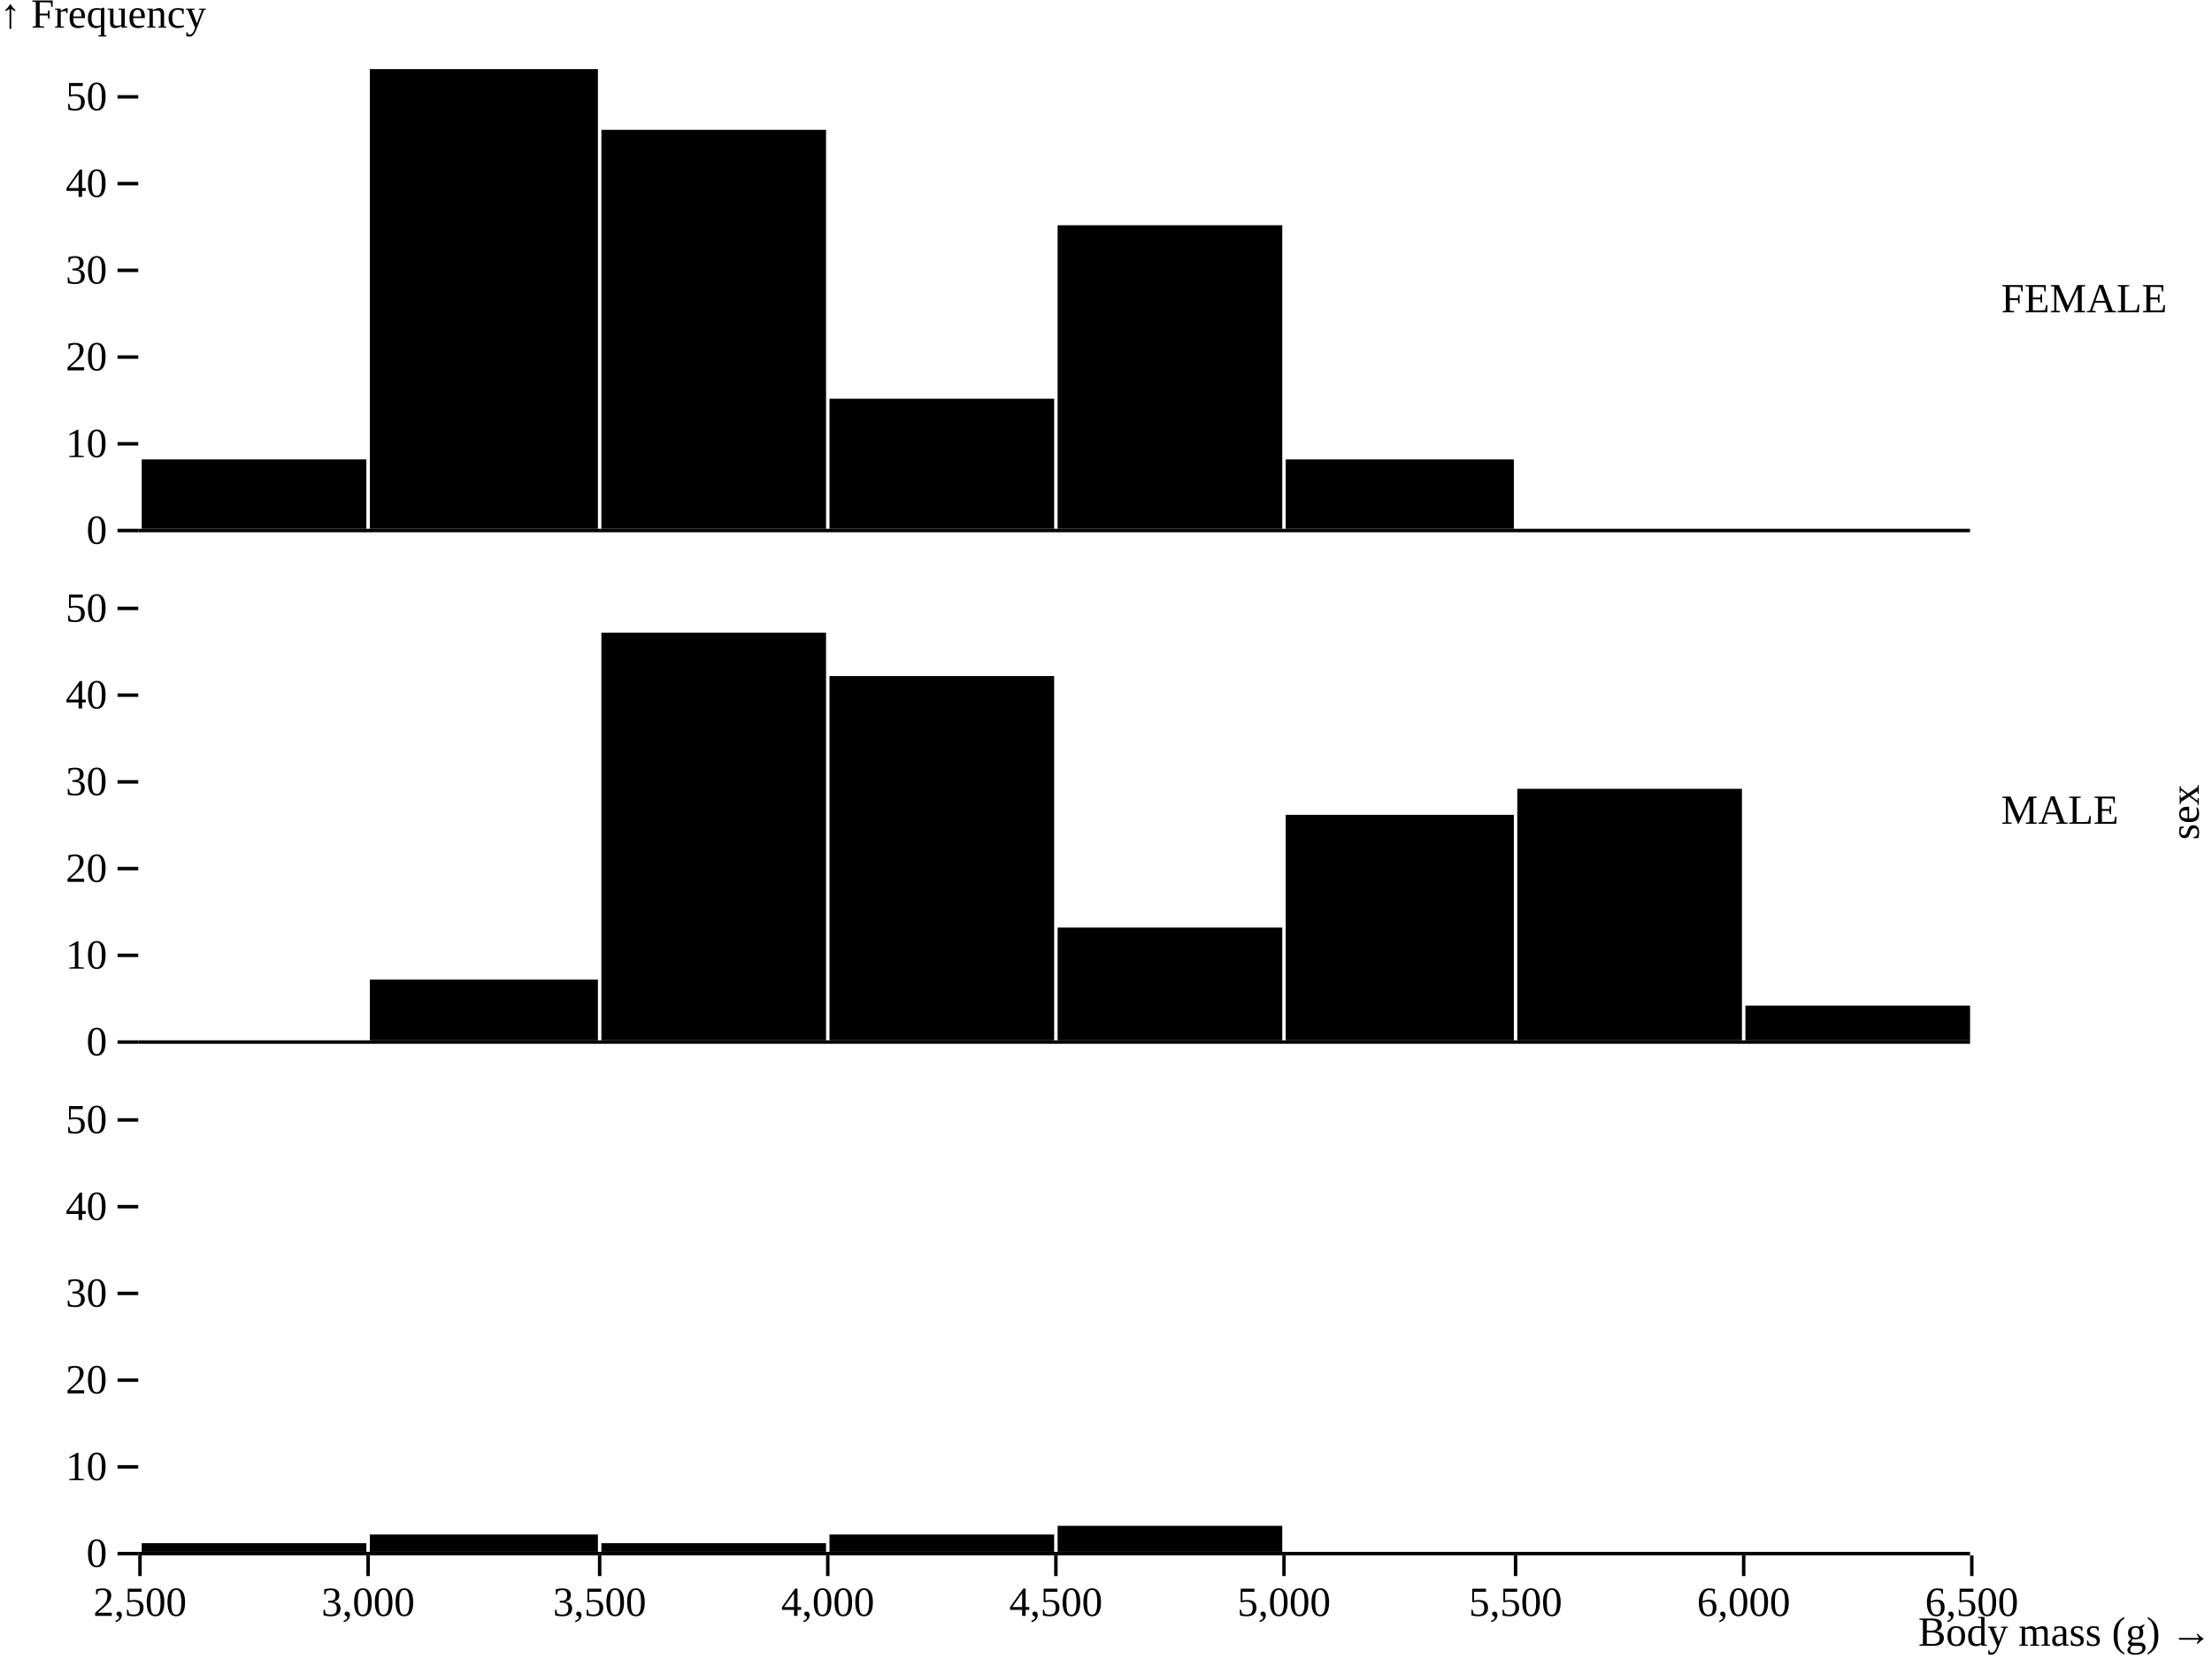
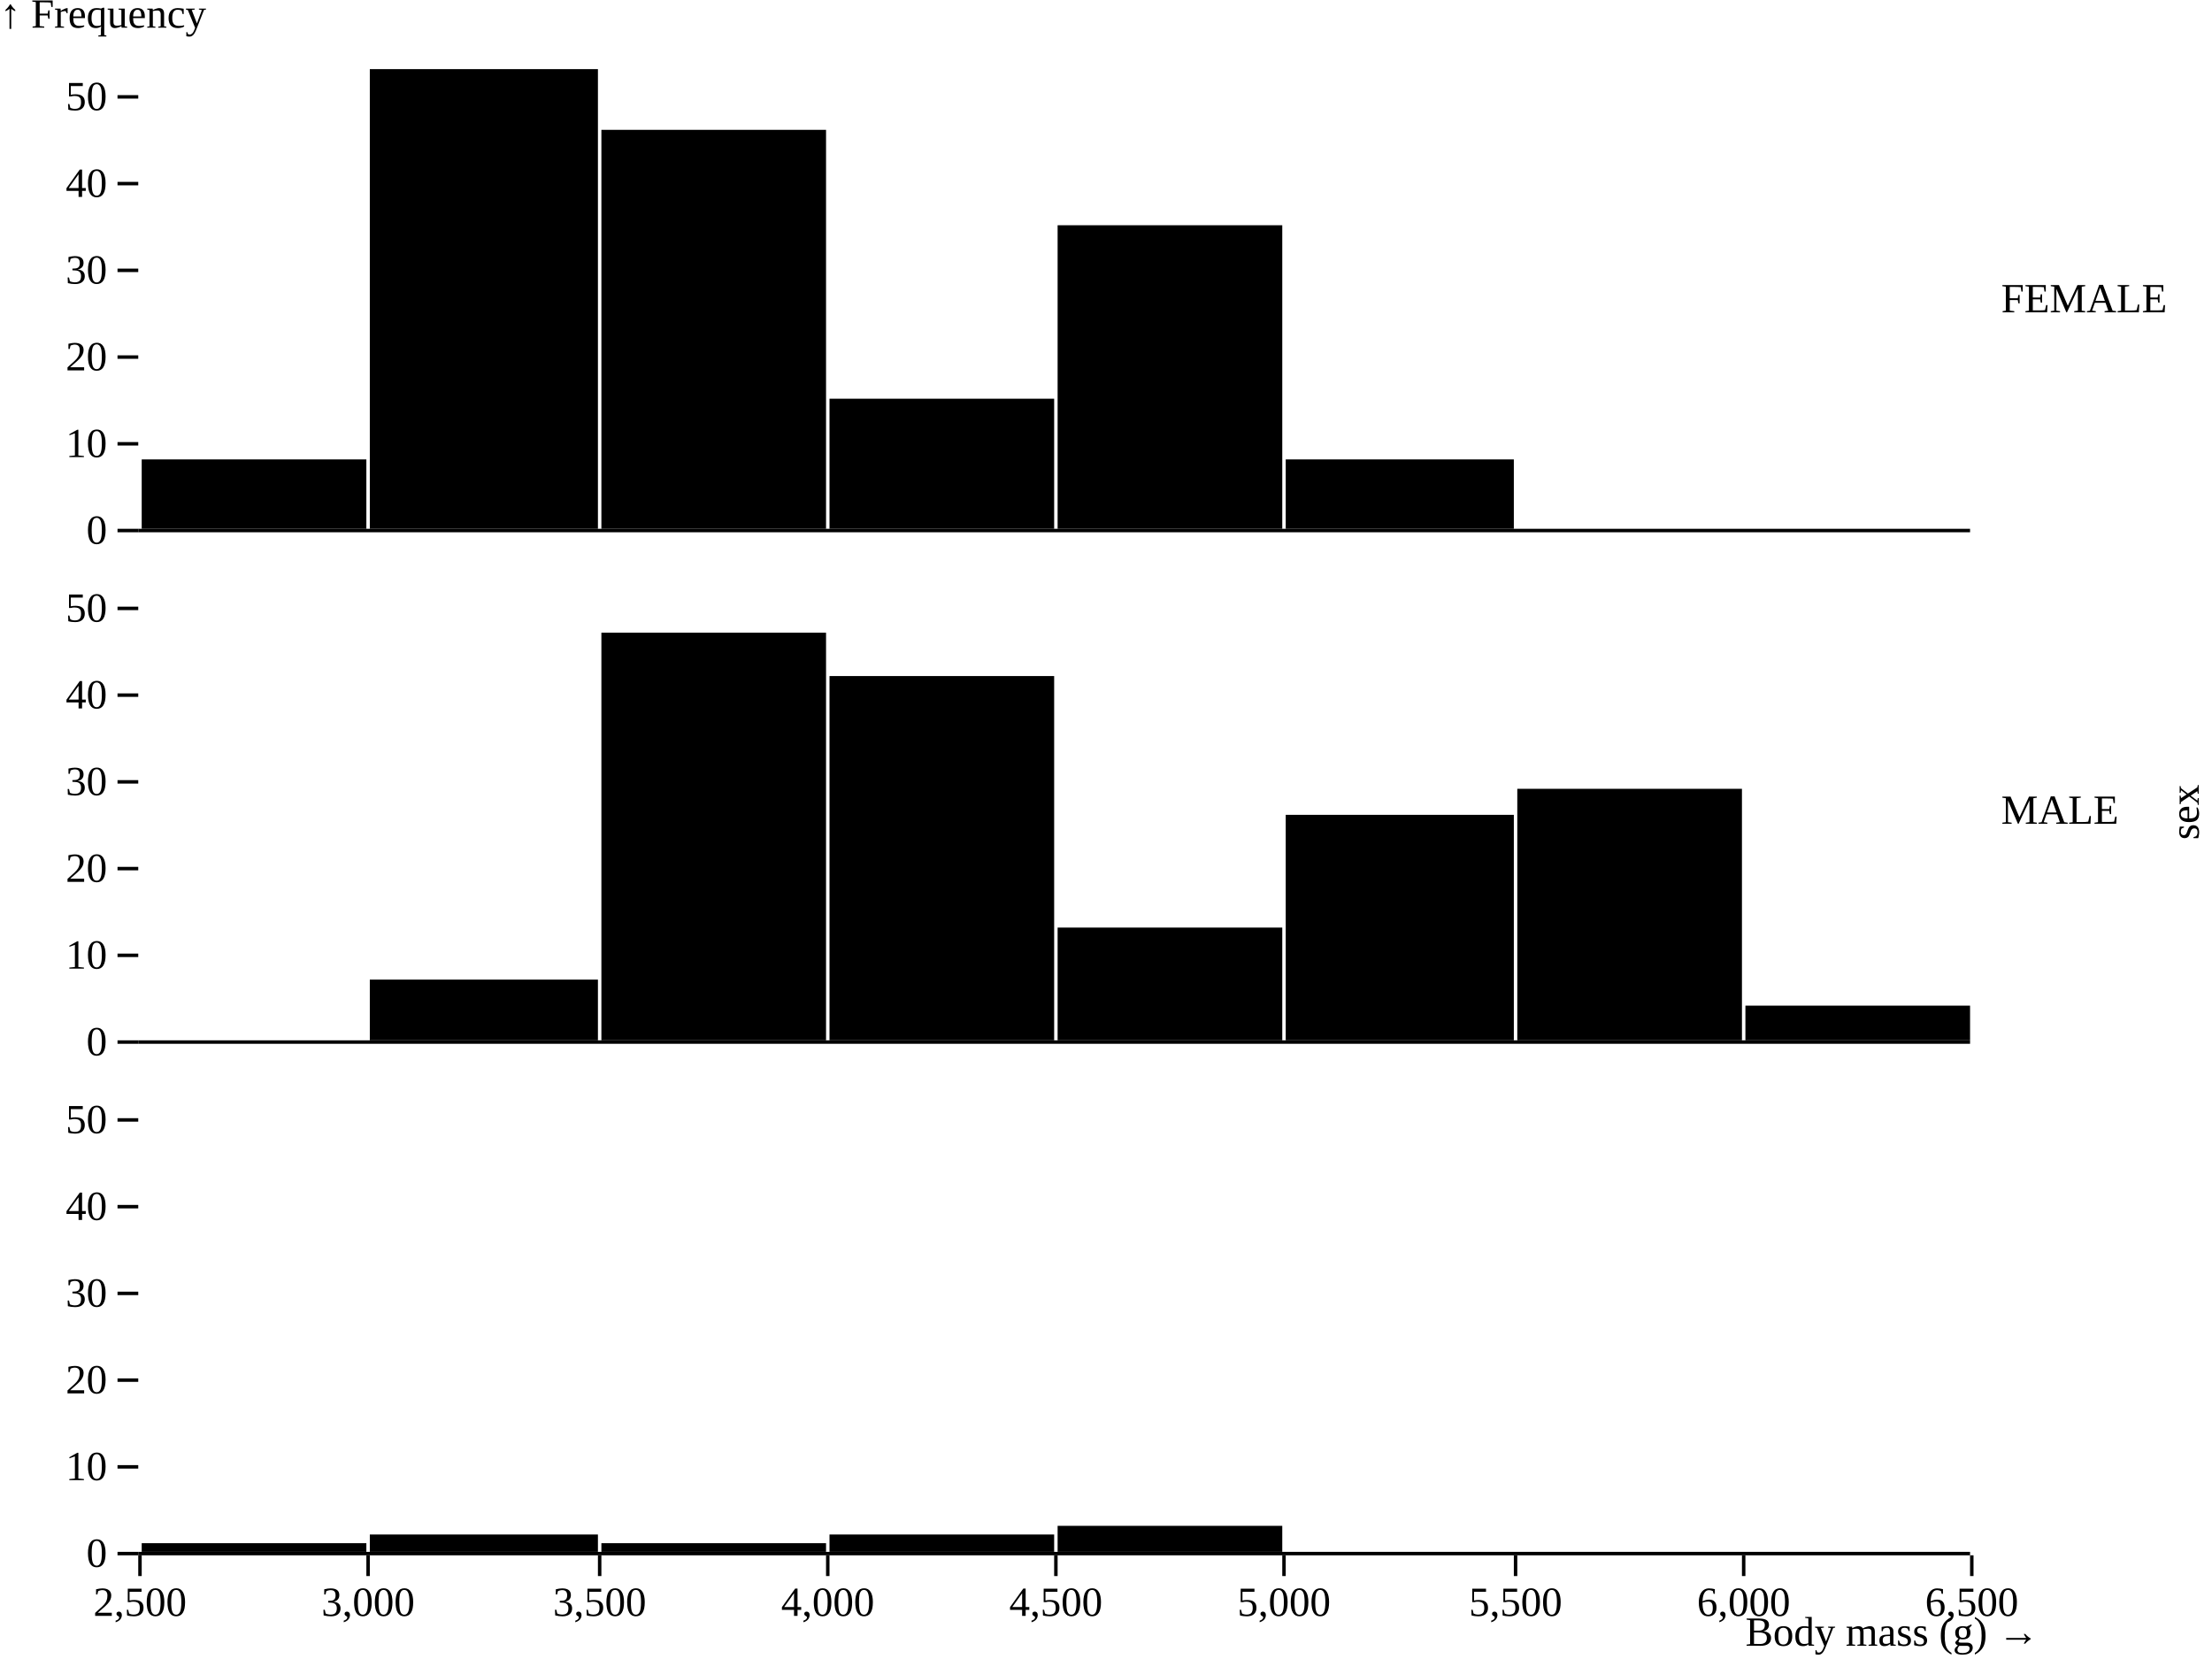
<svg xmlns="http://www.w3.org/2000/svg" class="plot" fill="currentColor" text-anchor="middle" width="640" height="480" viewBox="0 0 640 480">
  <g transform="translate(570,0)" fill="none" text-anchor="start">
    <g class="tick" opacity="1" transform="translate(0,86.5)">
      <line stroke="currentColor" x2="0" />
      <text fill="currentColor" x="9" dy="0.32em">FEMALE</text>
    </g>
    <g class="tick" opacity="1" transform="translate(0,234.5)">
      <line stroke="currentColor" x2="0" />
      <text fill="currentColor" x="9" dy="0.32em">MALE</text>
    </g>
    <g class="tick" opacity="1" transform="translate(0,382.5)">
      <line stroke="currentColor" x2="0" />
      <text fill="currentColor" x="9" dy="0.32em" />
    </g>
    <text fill="currentColor" transform="translate(70,235) rotate(-90)" dy="-0.32em" text-anchor="middle">sex</text>
  </g>
  <g transform="translate(0,450)" fill="none" text-anchor="middle">
    <g class="tick" opacity="1" transform="translate(40.5,0)">
      <line stroke="currentColor" y2="6" />
      <text fill="currentColor" y="9" dy="0.71em">2,500</text>
    </g>
    <g class="tick" opacity="1" transform="translate(106.5,0)">
      <line stroke="currentColor" y2="6" />
      <text fill="currentColor" y="9" dy="0.71em">3,000</text>
    </g>
    <g class="tick" opacity="1" transform="translate(173.5,0)">
      <line stroke="currentColor" y2="6" />
      <text fill="currentColor" y="9" dy="0.71em">3,500</text>
    </g>
    <g class="tick" opacity="1" transform="translate(239.5,0)">
      <line stroke="currentColor" y2="6" />
      <text fill="currentColor" y="9" dy="0.71em">4,000</text>
    </g>
    <g class="tick" opacity="1" transform="translate(305.5,0)">
      <line stroke="currentColor" y2="6" />
      <text fill="currentColor" y="9" dy="0.71em">4,500</text>
    </g>
    <g class="tick" opacity="1" transform="translate(371.5,0)">
      <line stroke="currentColor" y2="6" />
      <text fill="currentColor" y="9" dy="0.71em">5,000</text>
    </g>
    <g class="tick" opacity="1" transform="translate(438.5,0)">
      <line stroke="currentColor" y2="6" />
      <text fill="currentColor" y="9" dy="0.71em">5,500</text>
    </g>
    <g class="tick" opacity="1" transform="translate(504.5,0)">
      <line stroke="currentColor" y2="6" />
      <text fill="currentColor" y="9" dy="0.71em">6,000</text>
    </g>
    <g class="tick" opacity="1" transform="translate(570.5,0)">
      <line stroke="currentColor" y2="6" />
      <text fill="currentColor" y="9" dy="0.71em">6,500</text>
    </g>
-     <text fill="currentColor" transform="translate(640,30)" dy="-0.32em" text-anchor="end">Body mass (g) →</text>
+     <text fill="currentColor" transform="translate(590,30)" dy="-0.32em" text-anchor="end">Body mass (g) →</text>
  </g>
  <g>
    <g transform="translate(0,20)">
      <g transform="translate(40,0)" fill="none" text-anchor="end">
        <g class="tick" opacity="1" transform="translate(0,133.5)">
          <line stroke="currentColor" x2="-6" />
          <text fill="currentColor" x="-9" dy="0.32em">0</text>
        </g>
        <g class="tick" opacity="1" transform="translate(0,108.4057)">
          <line stroke="currentColor" x2="-6" />
          <text fill="currentColor" x="-9" dy="0.32em">10</text>
        </g>
        <g class="tick" opacity="1" transform="translate(0,83.31132)">
          <line stroke="currentColor" x2="-6" />
          <text fill="currentColor" x="-9" dy="0.32em">20</text>
        </g>
        <g class="tick" opacity="1" transform="translate(0,58.21698)">
          <line stroke="currentColor" x2="-6" />
          <text fill="currentColor" x="-9" dy="0.32em">30</text>
        </g>
        <g class="tick" opacity="1" transform="translate(0,33.12264)">
          <line stroke="currentColor" x2="-6" />
          <text fill="currentColor" x="-9" dy="0.32em">40</text>
        </g>
        <g class="tick" opacity="1" transform="translate(0,8.028302)">
          <line stroke="currentColor" x2="-6" />
          <text fill="currentColor" x="-9" dy="0.32em">50</text>
        </g>
        <text fill="currentColor" transform="translate(-40,0)" dy="-1em" text-anchor="start">↑ Frequency</text>
      </g>
    </g>
    <g transform="translate(0,168)">
      <g transform="translate(40,0)" fill="none" text-anchor="end">
        <g class="tick" opacity="1" transform="translate(0,133.5)">
          <line stroke="currentColor" x2="-6" />
          <text fill="currentColor" x="-9" dy="0.32em">0</text>
        </g>
        <g class="tick" opacity="1" transform="translate(0,108.4057)">
          <line stroke="currentColor" x2="-6" />
          <text fill="currentColor" x="-9" dy="0.32em">10</text>
        </g>
        <g class="tick" opacity="1" transform="translate(0,83.31132)">
          <line stroke="currentColor" x2="-6" />
          <text fill="currentColor" x="-9" dy="0.32em">20</text>
        </g>
        <g class="tick" opacity="1" transform="translate(0,58.21698)">
          <line stroke="currentColor" x2="-6" />
          <text fill="currentColor" x="-9" dy="0.32em">30</text>
        </g>
        <g class="tick" opacity="1" transform="translate(0,33.12264)">
          <line stroke="currentColor" x2="-6" />
          <text fill="currentColor" x="-9" dy="0.32em">40</text>
        </g>
        <g class="tick" opacity="1" transform="translate(0,8.028302)">
          <line stroke="currentColor" x2="-6" />
          <text fill="currentColor" x="-9" dy="0.32em">50</text>
        </g>
      </g>
    </g>
    <g transform="translate(0,316)">
      <g transform="translate(40,0)" fill="none" text-anchor="end">
        <g class="tick" opacity="1" transform="translate(0,133.5)">
          <line stroke="currentColor" x2="-6" />
          <text fill="currentColor" x="-9" dy="0.32em">0</text>
        </g>
        <g class="tick" opacity="1" transform="translate(0,108.4057)">
          <line stroke="currentColor" x2="-6" />
          <text fill="currentColor" x="-9" dy="0.32em">10</text>
        </g>
        <g class="tick" opacity="1" transform="translate(0,83.31132)">
          <line stroke="currentColor" x2="-6" />
          <text fill="currentColor" x="-9" dy="0.32em">20</text>
        </g>
        <g class="tick" opacity="1" transform="translate(0,58.21698)">
          <line stroke="currentColor" x2="-6" />
          <text fill="currentColor" x="-9" dy="0.32em">30</text>
        </g>
        <g class="tick" opacity="1" transform="translate(0,33.12264)">
          <line stroke="currentColor" x2="-6" />
          <text fill="currentColor" x="-9" dy="0.32em">40</text>
        </g>
        <g class="tick" opacity="1" transform="translate(0,8.028302)">
          <line stroke="currentColor" x2="-6" />
          <text fill="currentColor" x="-9" dy="0.32em">50</text>
        </g>
      </g>
    </g>
    <g transform="translate(0,20)">
      <g>
        <rect x="41" y="112.925" width="65" height="20.075" />
        <rect x="107" y="0" width="66" height="133" />
        <rect x="174" y="17.566" width="65" height="115.434" />
        <rect x="240" y="95.358" width="65" height="37.642" />
        <rect x="306" y="45.17" width="65" height="87.83" />
        <rect x="372" y="112.925" width="66" height="20.075" />
      </g>
      <g stroke="currentColor" transform="translate(0,0.5)">
        <line x1="40" x2="570" y1="133" y2="133" />
      </g>
    </g>
    <g transform="translate(0,168)">
      <g>
        <rect x="107" y="115.434" width="66" height="17.566" />
        <rect x="174" y="15.057" width="65" height="117.943" />
        <rect x="240" y="27.604" width="65" height="105.396" />
        <rect x="306" y="100.377" width="65" height="32.623" />
        <rect x="372" y="67.755" width="66" height="65.245" />
        <rect x="439" y="60.226" width="65" height="72.774" />
        <rect x="505" y="122.962" width="65" height="10.038" />
      </g>
      <g stroke="currentColor" transform="translate(0,0.5)">
        <line x1="40" x2="570" y1="133" y2="133" />
      </g>
    </g>
    <g transform="translate(0,316)">
      <g>
        <rect x="41" y="130.491" width="65" height="2.509" />
        <rect x="107" y="127.981" width="66" height="5.019" />
        <rect x="174" y="130.491" width="65" height="2.509" />
        <rect x="240" y="127.981" width="65" height="5.019" />
        <rect x="306" y="125.472" width="65" height="7.528" />
      </g>
      <g stroke="currentColor" transform="translate(0,0.5)">
        <line x1="40" x2="570" y1="133" y2="133" />
      </g>
    </g>
  </g>
</svg>
